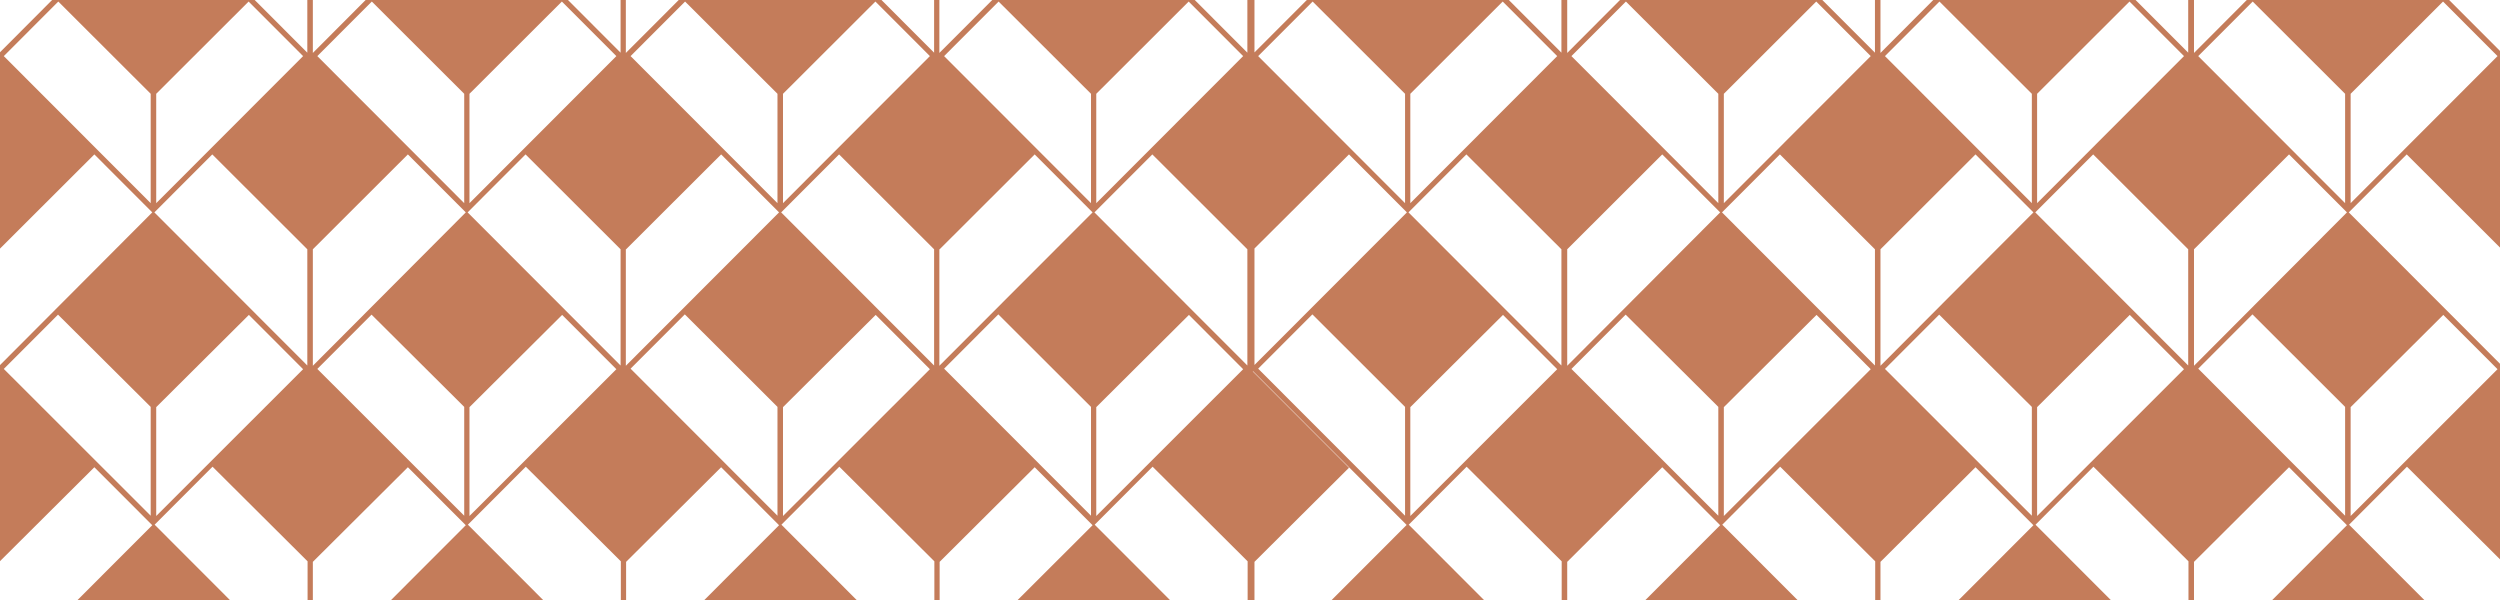
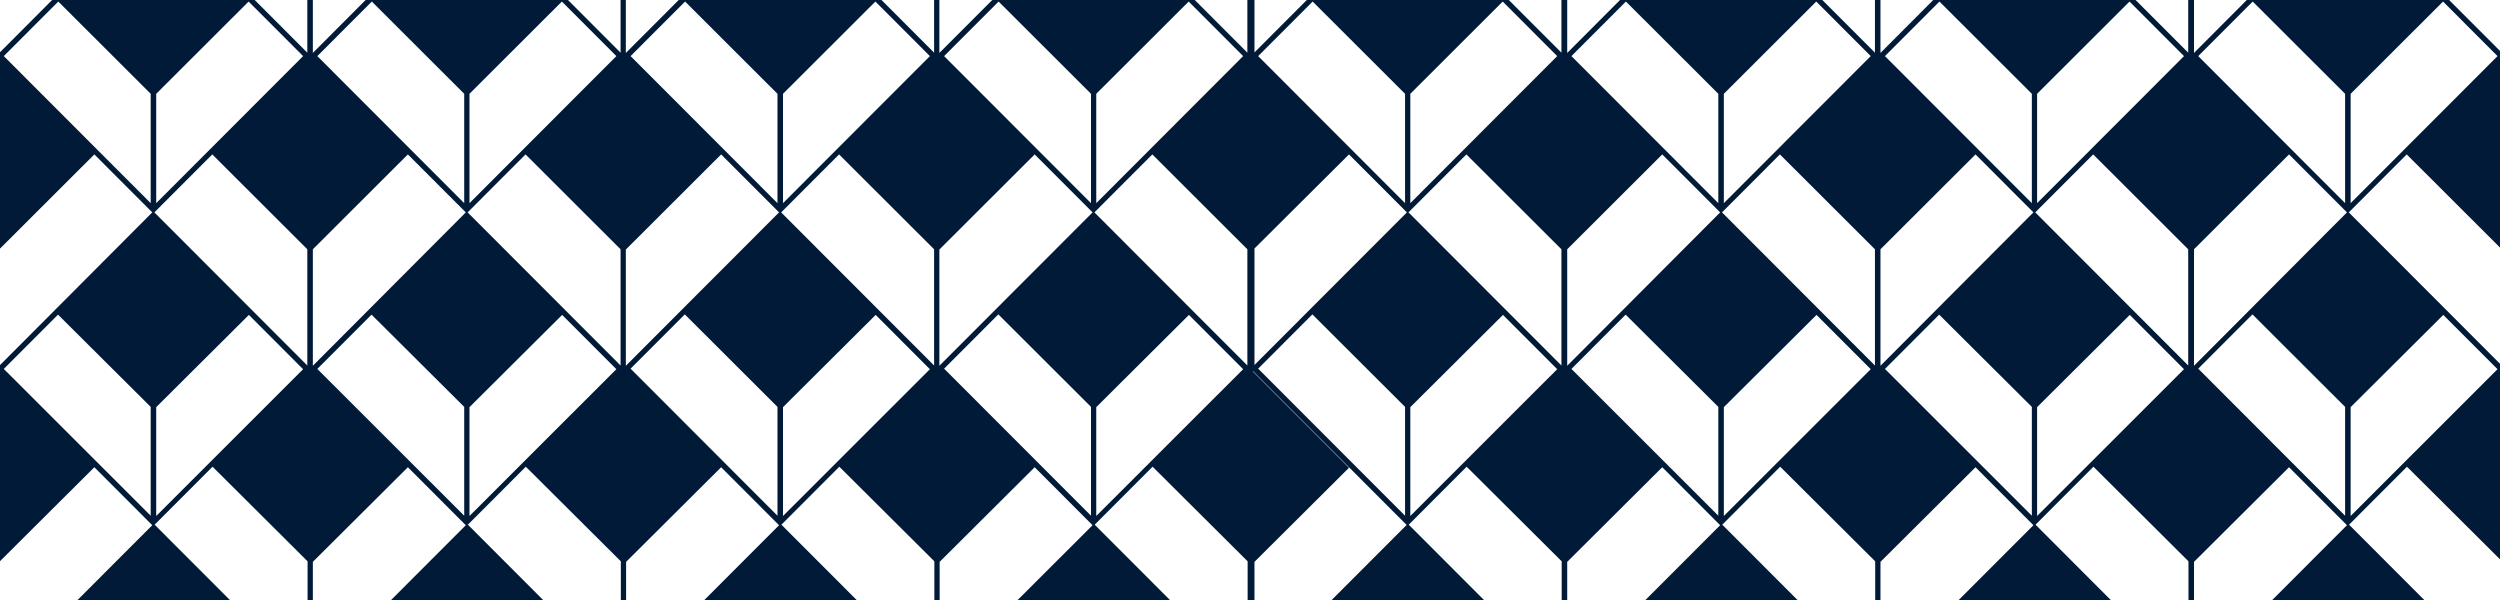
<svg xmlns="http://www.w3.org/2000/svg" viewBox="0 0 375 90" fill="none">
  <mask id="mask0" mask-type="alpha" maskUnits="userSpaceOnUse" x="0" y="0" width="375" height="90">
    <rect width="375" height="116" fill="black" />
    <rect width="375" height="116" fill="black" />
    <rect width="375" height="116" fill="black" />
    <rect width="375" height="116" fill="black" />
    <rect width="375" height="116" fill="black" />
    <rect width="375" height="116" fill="black" />
    <rect width="375" height="116" fill="black" />
    <rect width="375" height="116" fill="black" />
    <rect width="375" height="116" fill="black" />
    <rect width="375" height="116" fill="black" />
    <rect width="375" height="116" fill="black" />
  </mask>
  <g mask="url(#mask0)">
-     <path d="M422.289 -95V-85.868L413.128 -95H385.25L376.09 -85.868V-95H375.3V-85.868L366.139 -95H338.261L329.1 -85.868V-95H328.31V-85.868L319.11 -95H291.232L282.071 -85.868V-95H281.281V-85.868L272.12 -95H244.203L235.042 -85.868V-95H234.253V-85.868L225.092 -95H197.214L188.053 -85.868V-95H187.934H187.342H187.145V-85.868L177.984 -95H150.106L140.945 -85.868V-95H140.155V-85.868L130.994 -95H103.116L93.956 -85.868V-95H93.166V-85.868L83.965 -95H56.087L46.927 -85.868V-95H46.137V-85.868L36.976 -95H9.098L-0.063 -85.868V-95H-0.853V-85.868L-10.053 -95H-37.931L-47.092 -85.868V-95H-47.803H-48V-84.998V-56.694V-37.995V-9.69V8.969V37.274V55.972V84.277V92.46V92.579V102.462V130.727V149.426V177.731V196.43V224.734V243.393V271.698V280H-47.803H-47.013V271.698L-32.837 257.585L-47.289 243.077H-47.21L-24.15 266.164L-37.931 279.96H-10.053L-23.834 266.164L-15.147 257.467L-0.892 271.659V279.96H-0.102V271.659L14.152 257.467L22.84 266.164L9.059 279.96H36.936L23.155 266.164L31.843 257.467L46.097 271.659V279.96H46.887V271.659L61.142 257.467L69.829 266.164L56.048 279.96H83.926L70.145 266.164L78.832 257.467L93.087 271.659V279.96H93.876V271.659L108.131 257.467L116.818 266.164L103.037 279.96H130.915L117.134 266.164L125.821 257.467L140.076 271.659V279.96H140.866V271.659L155.121 257.467L163.808 266.164L150.027 279.96H177.905L164.124 266.164L172.811 257.467L187.066 271.659V279.96H187.263H187.855H188.053V271.659L202.229 257.546L187.855 243.156V243.077L210.916 266.164L197.214 280H225.092L211.311 266.203L219.998 257.506L234.253 271.698V280H235.042V271.698L249.297 257.506L257.984 266.203L244.203 280H272.081L258.3 266.203L266.987 257.506L281.242 271.698V280H282.032V271.698L296.286 257.506L304.974 266.203L291.193 280H319.07L305.289 266.203L313.977 257.506L328.231 271.698V280H329.021V271.698L343.276 257.506L351.963 266.203L338.182 280H366.06L352.279 266.203L360.966 257.506L375.221 271.698V280H376.011V271.698L390.265 257.506L398.952 266.203L385.172 280H413.049L399.268 266.203L407.955 257.506L422.21 271.698V280H423V271.698V243.196V243.077V224.813V196.311V195.52V177.81V149.307V148.675V130.806V102.304V101.948V92.5V92.381V84.238V55.735V55.617V37.313V8.811V8.02V-9.611V-38.114V-38.746V-56.575V-85.078V-85.433V-95H422.289ZM-23.597 -79.899L-9.777 -93.656L-1.563 -85.433L-23.597 -63.374V-79.899ZM-38.207 -93.656L-24.387 -79.899V-63.374L-46.42 -85.433L-38.207 -93.656ZM-47.013 -9.69L-32.877 -23.763L-24.15 -15.027L-47.013 7.823V-9.69ZM-46.42 -38.509L-38.207 -46.731L-24.387 -32.935V-16.45L-46.42 -38.509ZM-24.387 14.069V30.474L-46.42 8.416L-38.247 0.232L-24.387 14.069ZM-47.013 37.274L-32.837 23.161L-24.15 31.858L-47.013 54.747V37.274ZM-24.387 61.033V77.359L-46.42 55.34L-38.286 47.196L-24.387 61.033ZM-47.289 55.656H-47.21L-24.15 78.743L-37.812 92.421H-37.931L-47.092 101.553V92.579H-46.973V84.277L-32.797 70.165L-47.289 55.656ZM-24.387 107.522V124.046L-46.42 101.988L-38.207 93.765L-24.387 107.522ZM-24.387 264.82L-46.42 242.761L-38.286 234.617L-24.387 248.454V264.82ZM-47.013 242.168V224.695L-32.837 210.582L-24.15 219.279L-47.013 242.168ZM-46.42 195.837L-38.247 187.653L-24.387 201.49V217.895L-46.42 195.837ZM-47.013 195.283V177.731L-32.877 163.658L-24.15 172.394L-47.013 195.283ZM-46.42 148.912L-38.207 140.689L-24.387 154.486V170.971L-46.42 148.912ZM-47.013 148.359V130.727L-32.916 116.694L-24.15 125.47L-47.013 148.359ZM-47.013 -39.062V-56.694L-32.916 -70.727L-24.15 -61.951L-47.013 -39.062ZM-23.597 264.82V248.493L-9.698 234.657L-1.563 242.8L-23.597 264.82ZM-0.892 242.287L-23.834 219.279L-15.147 210.582L-0.892 224.813V242.287ZM-23.597 217.895V201.49L-9.698 187.653L-1.524 195.837L-23.597 217.895ZM-0.892 195.362L-23.873 172.355L-15.147 163.618L-0.932 177.81V195.362H-0.892ZM-23.597 170.971V154.486L-9.777 140.689L-1.563 148.912L-23.597 170.971ZM-0.892 148.438L-23.873 125.43L-15.107 116.654L-0.892 130.806V148.438ZM-23.597 124.046V107.522L-9.777 93.765L-1.563 101.988L-23.597 124.046ZM-0.892 92.421V92.54V101.513L-10.053 92.381H-10.171L-23.834 78.703L-15.147 70.006L-0.892 84.198V92.421ZM-23.597 77.399V61.072L-9.698 47.236L-1.563 55.38L-23.597 77.399ZM-0.892 54.866L-23.873 31.858L-15.186 23.161L-0.932 37.392V54.866H-0.892ZM-23.597 30.474V14.069L-9.737 0.232L-1.563 8.416L-23.597 30.474ZM-0.892 7.941L-23.873 -15.066L-15.147 -23.803L-0.932 -9.611V7.941H-0.892ZM-23.597 -16.45V-32.935L-9.777 -46.731L-1.563 -38.509L-23.597 -16.45ZM-0.892 -38.983L-23.834 -61.951L-15.068 -70.727L-0.853 -56.575V-38.983H-0.892ZM23.432 -79.899L37.252 -93.656L45.465 -85.433L23.432 -63.374V-79.899ZM8.822 -93.656L22.642 -79.899V-63.374L0.569 -85.433L8.822 -93.656ZM-0.102 92.54V92.421V84.277L14.152 70.085L22.84 78.782L9.177 92.46H9.059L-0.102 101.592V92.54ZM0.569 55.34L8.703 47.196L22.603 61.033V77.359L0.569 55.34ZM22.603 107.522V124.046L0.569 101.988L8.782 93.765L22.603 107.522ZM22.603 264.82L0.569 242.761L8.703 234.617L22.603 248.454V264.82ZM-0.102 242.287V224.813L14.152 210.582L22.84 219.279L-0.102 242.287ZM0.569 195.837L8.743 187.653L22.603 201.49V217.895L0.569 195.837ZM-0.102 195.362V177.81L14.113 163.618L22.84 172.355L-0.102 195.362ZM0.569 148.912L8.782 140.689L22.603 154.486V170.971L0.569 148.912ZM-0.102 148.438V130.806L14.113 116.654L22.879 125.43L-0.102 148.438ZM-0.102 54.866V37.392L14.152 23.161L22.84 31.858L-0.102 54.866ZM0.569 8.416L8.743 0.232L22.603 14.069V30.474L0.569 8.416ZM-0.102 7.941V-9.611L14.113 -23.803L22.84 -15.066L-0.102 7.941ZM0.569 -38.509L8.782 -46.731L22.603 -32.935V-16.45L0.569 -38.509ZM-0.102 -38.983V-56.575L14.113 -70.727L22.879 -61.951L-0.102 -38.983ZM23.432 264.82V248.493L37.331 234.657L45.465 242.8L23.432 264.82ZM46.137 242.287L23.155 219.279L31.843 210.582L46.097 224.813V242.287H46.137ZM23.432 217.895V201.49L37.292 187.653L45.465 195.837L23.432 217.895ZM46.137 195.362L23.155 172.355L31.882 163.618L46.097 177.81V195.362H46.137ZM23.432 170.971V154.486L37.252 140.689L45.465 148.912L23.432 170.971ZM46.137 148.438L23.155 125.43L31.922 116.654L46.137 130.806V148.438ZM23.432 124.046V107.522L37.252 93.765L45.465 101.988L23.432 124.046ZM46.137 92.421V92.54V101.513L36.976 92.381H36.857L23.195 78.703L31.882 70.006L46.137 84.198V92.421ZM23.432 77.399V61.072L37.331 47.236L45.465 55.38L23.432 77.399ZM46.137 54.866L23.155 31.858L31.843 23.161L46.097 37.392V54.866H46.137ZM23.432 30.474V14.069L37.292 0.232L45.465 8.416L23.432 30.474ZM46.137 7.941L23.155 -15.066L31.882 -23.803L46.097 -9.611V7.941H46.137ZM23.432 -16.45V-32.935L37.252 -46.731L45.465 -38.509L23.432 -16.45ZM46.137 -38.983L23.155 -61.991L31.922 -70.767L46.137 -56.614V-38.983ZM70.421 -79.899L84.242 -93.656L92.455 -85.433L70.421 -63.374V-79.899ZM55.811 -93.656L69.632 -79.899V-63.374L47.598 -85.433L55.811 -93.656ZM46.927 92.54V92.421V84.277L61.181 70.085L69.868 78.782L56.206 92.46H56.087L46.927 101.592V92.54ZM47.598 55.34L55.732 47.196L69.632 61.033V77.359L47.598 55.34ZM69.632 107.522V124.046L47.598 101.988L55.811 93.765L69.632 107.522ZM69.632 264.82L47.598 242.761L55.732 234.617L69.632 248.454V264.82ZM46.927 242.287V224.813L61.181 210.582L69.868 219.279L46.927 242.287ZM47.598 195.837L55.772 187.653L69.632 201.49V217.895L47.598 195.837ZM46.927 195.362V177.81L61.142 163.618L69.868 172.355L46.927 195.362ZM47.598 148.912L55.811 140.689L69.632 154.486V170.971L47.598 148.912ZM46.927 148.438V130.806L61.142 116.654L69.908 125.43L46.927 148.438ZM46.927 54.866V37.392L61.181 23.161L69.868 31.858L46.927 54.866ZM47.598 8.416L55.772 0.232L69.632 14.069V30.474L47.598 8.416ZM46.927 7.941V-9.611L61.142 -23.803L69.868 -15.066L46.927 7.941ZM47.598 -38.509L55.811 -46.731L69.632 -32.935V-16.45L47.598 -38.509ZM46.927 -38.983V-56.575L61.142 -70.727L69.908 -61.951L46.927 -38.983ZM70.421 264.82V248.493L84.321 234.657L92.455 242.8L70.421 264.82ZM93.126 242.287L70.184 219.279L78.871 210.582L93.126 224.813V242.287ZM70.421 217.895V201.49L84.281 187.653L92.455 195.837L70.421 217.895ZM93.126 195.362L70.145 172.355L78.871 163.618L93.087 177.81V195.362H93.126ZM70.421 170.971V154.486L84.242 140.689L92.455 148.912L70.421 170.971ZM93.126 148.438L70.145 125.43L78.911 116.654L93.126 130.806V148.438ZM70.421 124.046V107.522L84.242 93.765L92.455 101.988L70.421 124.046ZM93.126 92.421V92.54V101.513L83.965 92.381H83.847L70.184 78.703L78.871 70.006L93.126 84.198V92.421ZM70.421 77.399V61.072L84.321 47.236L92.455 55.38L70.421 77.399ZM93.126 54.866L70.145 31.858L78.832 23.161L93.087 37.392V54.866H93.126ZM70.421 30.474V14.069L84.281 0.232L92.455 8.416L70.421 30.474ZM93.126 7.941L70.145 -15.066L78.871 -23.803L93.087 -9.611V7.941H93.126ZM70.421 -16.45V-32.935L84.242 -46.731L92.455 -38.509L70.421 -16.45ZM93.126 -38.983L70.145 -61.991L78.911 -70.767L93.126 -56.614V-38.983ZM117.45 -79.899L131.271 -93.656L139.484 -85.433L117.45 -63.374V-79.899ZM102.84 -93.656L116.66 -79.899V-63.374L94.627 -85.433L102.84 -93.656ZM93.916 -9.611L108.131 -23.803L116.858 -15.066L93.876 7.941V-9.611H93.916ZM94.587 -38.509L102.801 -46.731L116.621 -32.935V-16.45L94.587 -38.509ZM116.621 14.069V30.474L94.587 8.416L102.761 0.232L116.621 14.069ZM93.916 37.392L108.171 23.161L116.858 31.858L93.876 54.866V37.392H93.916ZM116.621 61.033V77.359L94.587 55.3L102.722 47.157L116.621 61.033ZM93.916 92.54V92.421V84.277L108.171 70.085L116.858 78.782L103.235 92.421H103.116L93.956 101.553V92.54H93.916ZM116.621 107.522V124.046L94.587 101.988L102.801 93.765L116.621 107.522ZM116.621 264.82L94.587 242.761L102.722 234.617L116.621 248.454V264.82ZM93.916 242.287V224.813L108.171 210.582L116.858 219.279L93.916 242.287ZM94.587 195.837L102.761 187.653L116.621 201.49V217.895L94.587 195.837ZM93.916 195.362V177.81L108.131 163.618L116.858 172.355L93.916 195.362ZM94.587 148.912L102.801 140.689L116.621 154.486V170.971L94.587 148.912ZM93.916 148.438V130.806L108.131 116.654L116.897 125.43L93.916 148.438ZM93.916 -38.983V-56.575L108.131 -70.727L116.897 -61.951L93.916 -38.983ZM117.45 264.82V248.493L131.35 234.657L139.484 242.8L117.45 264.82ZM140.155 242.287L117.174 219.279L125.861 210.582L140.116 224.813V242.287H140.155ZM117.45 217.895V201.49L131.31 187.653L139.484 195.837L117.45 217.895ZM140.155 195.362L117.174 172.355L125.9 163.618L140.116 177.81V195.362H140.155ZM117.45 170.971V154.486L131.271 140.689L139.484 148.912L117.45 170.971ZM140.155 148.438L117.174 125.43L125.94 116.654L140.155 130.806V148.438ZM117.45 124.046V107.522L131.271 93.765L139.484 101.988L117.45 124.046ZM140.155 92.421V92.54V101.513L130.994 92.381H130.876L117.213 78.703L125.9 70.006L140.155 84.198V92.421ZM117.45 77.399V61.072L131.35 47.236L139.484 55.38L117.45 77.399ZM140.155 54.866L117.174 31.858L125.861 23.161L140.116 37.392V54.866H140.155ZM117.45 30.474V14.069L131.31 0.232L139.484 8.416L117.45 30.474ZM140.155 7.941L117.174 -15.066L125.9 -23.803L140.116 -9.611V7.941H140.155ZM117.45 -16.45V-32.935L131.271 -46.731L139.484 -38.509L117.45 -16.45ZM140.155 -38.983L117.174 -61.991L125.94 -70.767L140.155 -56.614V-38.983ZM164.44 -79.899L178.26 -93.656L186.473 -85.433L164.44 -63.374V-79.899ZM149.829 -93.656L163.65 -79.899V-63.374L141.616 -85.433L149.829 -93.656ZM140.945 -9.611L155.16 -23.803L163.887 -15.066L140.905 7.941V-9.611H140.945ZM141.616 -38.509L149.829 -46.731L163.65 -32.935V-16.45L141.616 -38.509ZM163.65 14.069V30.474L141.616 8.416L149.79 0.232L163.65 14.069ZM140.945 37.392L155.2 23.161L163.887 31.858L140.905 54.866V37.392H140.945ZM163.65 61.033V77.359L141.616 55.3L149.75 47.157L163.65 61.033ZM140.945 92.54V92.421V84.277L155.2 70.085L163.887 78.782L150.224 92.421H150.106L140.945 101.553V92.54ZM163.65 107.522V124.046L141.616 101.988L149.829 93.765L163.65 107.522ZM163.65 264.82L141.616 242.761L149.75 234.617L163.65 248.454V264.82ZM140.945 242.287V224.813L155.2 210.582L163.887 219.279L140.945 242.287ZM141.616 195.837L149.79 187.653L163.65 201.49V217.895L141.616 195.837ZM140.945 195.362V177.81L155.16 163.618L163.887 172.355L140.945 195.362ZM141.616 148.912L149.829 140.689L163.65 154.486V170.971L141.616 148.912ZM140.945 148.438V130.806L155.16 116.654L163.926 125.43L140.945 148.438ZM140.945 -38.983V-56.575L155.16 -70.727L163.926 -61.951L140.945 -38.983ZM164.44 264.82V248.493L178.339 234.657L186.473 242.8L164.44 264.82ZM187.145 242.287L164.203 219.279L172.89 210.582L187.145 224.813V242.287ZM164.44 217.895V201.49L178.3 187.653L186.473 195.837L164.44 217.895ZM187.145 195.362L164.163 172.355L172.89 163.618L187.105 177.81V195.362H187.145ZM164.44 170.971V154.486L178.26 140.689L186.473 148.912L164.44 170.971ZM187.145 148.438L164.163 125.43L172.929 116.654L187.145 130.806V148.438ZM164.44 124.046V107.522L178.26 93.765L186.473 101.988L164.44 124.046ZM187.145 92.421V92.54V101.513L177.984 92.381H177.865L164.203 78.703L172.89 70.006L187.145 84.198V92.421ZM164.44 77.399V61.072L178.339 47.236L186.473 55.38L164.44 77.399ZM187.145 54.866L164.163 31.858L172.85 23.161L187.105 37.392V54.866H187.145ZM164.44 30.474V14.069L178.3 0.232L186.473 8.416L164.44 30.474ZM187.145 7.941L164.163 -15.066L172.89 -23.803L187.105 -9.611V7.941H187.145ZM164.44 -16.45V-32.935L178.26 -46.731L186.473 -38.509L164.44 -16.45ZM187.145 -38.983L164.163 -61.991L172.929 -70.767L187.145 -56.614V-38.983ZM211.548 -79.899L225.368 -93.656L233.581 -85.433L211.548 -63.374V-79.899ZM196.937 -93.656L210.758 -79.899V-63.374L188.724 -85.433L196.937 -93.656ZM188.171 -9.69L202.308 -23.763L211.034 -15.027L188.171 7.862V-9.69ZM188.724 -38.509L196.937 -46.731L210.758 -32.935V-16.45L188.724 -38.509ZM210.758 14.069V30.474L188.724 8.416L196.898 0.232L210.758 14.069ZM188.171 37.274L202.347 23.161L211.034 31.858L188.171 54.747V37.274ZM210.758 61.033V77.359L188.724 55.3L196.858 47.157L210.758 61.033ZM187.934 55.735V55.656L210.995 78.743L197.332 92.421H197.214L188.053 101.553V92.579H188.171V84.277L202.347 70.165L187.934 55.735ZM210.758 107.522V124.046L188.724 101.988L196.937 93.765L210.758 107.522ZM210.758 264.82L188.724 242.761L196.858 234.617L210.758 248.454V264.82ZM188.171 242.168V224.695L202.347 210.582L211.034 219.279L188.171 242.168ZM188.724 195.837L196.898 187.653L210.758 201.49V217.895L188.724 195.837ZM188.171 195.283V177.731L202.308 163.658L211.034 172.394L188.171 195.283ZM188.724 148.912L196.937 140.689L210.758 154.486V170.971L188.724 148.912ZM188.171 148.359V130.727L202.268 116.694L211.034 125.47L188.171 148.359ZM188.171 -39.062V-56.694L202.268 -70.727L211.034 -61.951L188.171 -39.062ZM211.548 264.82V248.493L225.447 234.657L233.581 242.8L211.548 264.82ZM234.253 242.287L211.311 219.279L219.998 210.582L234.253 224.813V242.287ZM211.548 217.895V201.49L225.407 187.653L233.581 195.837L211.548 217.895ZM234.253 195.362L211.271 172.355L219.998 163.618L234.213 177.81V195.362H234.253ZM211.548 170.971V154.486L225.368 140.689L233.581 148.912L211.548 170.971ZM234.253 148.438L211.271 125.43L220.037 116.654L234.253 130.806V148.438ZM211.548 124.046V107.522L225.368 93.765L233.581 101.988L211.548 124.046ZM234.253 92.421V92.54V101.513L225.092 92.381H224.973L211.311 78.703L219.998 70.006L234.253 84.198V92.421ZM211.548 77.399V61.072L225.447 47.236L233.581 55.38L211.548 77.399ZM234.253 54.866L211.271 31.858L219.958 23.161L234.213 37.392V54.866H234.253ZM211.548 30.474V14.069L225.407 0.232L233.581 8.416L211.548 30.474ZM234.253 7.941L211.271 -15.066L219.998 -23.803L234.213 -9.611V7.941H234.253ZM211.548 -16.45V-32.935L225.368 -46.731L233.581 -38.509L211.548 -16.45ZM234.253 -38.983L211.271 -61.991L220.037 -70.767L234.253 -56.614V-38.983ZM258.576 -79.899L272.397 -93.656L280.61 -85.433L258.576 -63.374V-79.899ZM243.966 -93.656L257.787 -79.899V-63.374L235.753 -85.433L243.966 -93.656ZM235.082 92.54V92.421V84.277L249.337 70.085L258.024 78.782L244.361 92.46H244.203L235.042 101.592V92.54H235.082ZM235.714 55.34L243.848 47.196L257.747 61.033V77.359L235.714 55.34ZM257.747 107.522V124.046L235.714 101.988L243.927 93.765L257.747 107.522ZM257.747 264.82L235.714 242.761L243.848 234.617L257.747 248.454V264.82ZM235.082 242.287V224.813L249.337 210.582L258.024 219.279L235.082 242.287ZM235.714 195.837L243.887 187.653L257.747 201.49V217.895L235.714 195.837ZM235.082 195.362V177.81L249.297 163.618L258.024 172.355L235.082 195.362ZM235.714 148.912L243.927 140.689L257.747 154.486V170.971L235.714 148.912ZM235.082 148.438V130.806L249.297 116.654L258.063 125.43L235.082 148.438ZM235.082 54.866V37.392L249.337 23.161L258.024 31.858L235.082 54.866ZM235.714 8.416L243.887 0.232L257.747 14.069V30.474L235.714 8.416ZM235.082 7.941V-9.611L249.297 -23.803L258.024 -15.066L235.082 7.941ZM235.714 -38.509L243.927 -46.731L257.747 -32.935V-16.45L235.714 -38.509ZM235.082 -38.983V-56.575L249.297 -70.727L258.024 -61.951L235.082 -38.983ZM258.576 264.82V248.493L272.476 234.657L280.61 242.8L258.576 264.82ZM281.281 242.287L258.3 219.279L266.987 210.582L281.242 224.813V242.287H281.281ZM258.576 217.895V201.49L272.436 187.653L280.61 195.837L258.576 217.895ZM281.281 195.362L258.3 172.355L267.027 163.618L281.242 177.81V195.362H281.281ZM258.576 170.971V154.486L272.397 140.689L280.61 148.912L258.576 170.971ZM281.281 148.438L258.3 125.43L267.066 116.654L281.281 130.806V148.438ZM258.576 124.046V107.522L272.397 93.765L280.61 101.988L258.576 124.046ZM281.281 92.421V92.54V101.513L272.12 92.381H272.002L258.34 78.703L267.027 70.006L281.281 84.198V92.421ZM258.576 77.399V61.072L272.476 47.236L280.61 55.38L258.576 77.399ZM281.281 54.866L258.3 31.858L266.987 23.161L281.242 37.392V54.866H281.281ZM258.576 30.474V14.069L272.436 0.232L280.61 8.416L258.576 30.474ZM281.281 7.941L258.3 -15.066L267.027 -23.803L281.242 -9.611V7.941H281.281ZM258.576 -16.45V-32.935L272.397 -46.731L280.61 -38.509L258.576 -16.45ZM281.281 -38.983L258.3 -61.991L267.066 -70.767L281.281 -56.614V-38.983ZM305.566 -79.899L319.386 -93.656L327.6 -85.433L305.566 -63.374V-79.899ZM290.956 -93.656L304.776 -79.899V-63.374L282.742 -85.433L290.956 -93.656ZM282.071 92.54V92.421V84.277L296.326 70.085L305.013 78.782L291.351 92.46H291.232L282.071 101.592V92.54ZM282.742 55.34L290.877 47.196L304.776 61.033V77.359L282.742 55.34ZM304.776 107.522V124.046L282.742 101.988L290.956 93.765L304.776 107.522ZM304.776 264.82L282.742 242.761L290.877 234.617L304.776 248.454V264.82ZM282.071 242.287V224.813L296.326 210.582L305.013 219.279L282.071 242.287ZM282.742 195.837L290.916 187.653L304.776 201.49V217.895L282.742 195.837ZM282.071 195.362V177.81L296.286 163.618L305.013 172.355L282.071 195.362ZM282.742 148.912L290.956 140.689L304.776 154.486V170.971L282.742 148.912ZM282.071 148.438V130.806L296.286 116.654L305.053 125.43L282.071 148.438ZM282.071 54.866V37.392L296.326 23.161L305.013 31.858L282.071 54.866ZM282.742 8.416L290.916 0.232L304.776 14.069V30.474L282.742 8.416ZM282.071 7.941V-9.611L296.286 -23.803L305.013 -15.066L282.071 7.941ZM282.742 -38.509L290.956 -46.731L304.776 -32.935V-16.45L282.742 -38.509ZM282.071 -38.983V-56.575L296.286 -70.727L305.053 -61.951L282.071 -38.983ZM305.566 264.82V248.493L319.465 234.657L327.6 242.8L305.566 264.82ZM328.271 242.287L305.329 219.279L314.016 210.582L328.271 224.813V242.287ZM305.566 217.895V201.49L319.426 187.653L327.6 195.837L305.566 217.895ZM328.271 195.362L305.289 172.355L314.016 163.618L328.231 177.81V195.362H328.271ZM305.566 170.971V154.486L319.386 140.689L327.6 148.912L305.566 170.971ZM328.271 148.438L305.289 125.43L314.056 116.654L328.271 130.806V148.438ZM305.566 124.046V107.522L319.386 93.765L327.6 101.988L305.566 124.046ZM328.271 92.421V92.54V101.513L319.11 92.381H318.991L305.329 78.703L314.016 70.006L328.271 84.198V92.421ZM305.566 77.399V61.072L319.465 47.236L327.6 55.38L305.566 77.399ZM328.271 54.866L305.289 31.858L313.977 23.161L328.231 37.392V54.866H328.271ZM305.566 30.474V14.069L319.426 0.232L327.6 8.416L305.566 30.474ZM328.271 7.941L305.289 -15.066L314.016 -23.803L328.231 -9.611V7.941H328.271ZM305.566 -16.45V-32.935L319.386 -46.731L327.6 -38.509L305.566 -16.45ZM328.271 -38.983L305.289 -61.991L314.095 -70.727L328.31 -56.575V-38.983H328.271ZM352.595 -79.899L366.415 -93.656L374.629 -85.433L352.595 -63.374V-79.899ZM337.985 -93.656L351.805 -79.899V-63.374L329.771 -85.433L337.985 -93.656ZM329.1 -9.611L343.315 -23.803L352.042 -15.066L329.1 7.941V-9.611ZM329.732 -38.509L337.945 -46.731L351.766 -32.935V-16.45L329.732 -38.509ZM351.766 14.069V30.474L329.732 8.416L337.906 0.232L351.766 14.069ZM329.1 37.392L343.355 23.161L352.042 31.858L329.1 54.866V37.392ZM351.766 61.033V77.359L329.732 55.3L337.866 47.157L351.766 61.033ZM329.1 92.54V92.421V84.277L343.355 70.085L352.042 78.782L338.38 92.46H338.261L329.1 101.553V92.54ZM351.766 107.522V124.046L329.732 101.988L337.945 93.765L351.766 107.522ZM351.766 264.82L329.732 242.761L337.866 234.617L351.766 248.454V264.82ZM329.1 242.287V224.813L343.355 210.582L352.042 219.279L329.1 242.287ZM329.732 195.837L337.906 187.653L351.766 201.49V217.895L329.732 195.837ZM329.1 195.362V177.81L343.315 163.618L352.042 172.355L329.1 195.362ZM329.732 148.912L337.945 140.689L351.766 154.486V170.971L329.732 148.912ZM329.1 148.438V130.806L343.315 116.654L352.081 125.43L329.1 148.438ZM329.1 -38.983V-56.575L343.315 -70.727L352.081 -61.951L329.1 -38.983ZM352.595 264.82V248.493L366.494 234.657L374.629 242.8L352.595 264.82ZM375.3 242.287L352.318 219.279L361.006 210.582L375.26 224.813V242.287H375.3ZM352.595 217.895V201.49L366.455 187.653L374.629 195.837L352.595 217.895ZM375.3 195.362L352.318 172.355L361.045 163.618L375.26 177.81V195.362H375.3ZM352.595 170.971V154.486L366.415 140.689L374.629 148.912L352.595 170.971ZM375.3 148.438L352.318 125.43L361.085 116.654L375.3 130.806V148.438ZM352.595 124.046V107.522L366.415 93.765L374.629 101.988L352.595 124.046ZM375.3 92.421V92.54V101.513L366.139 92.381H366.02L352.358 78.703L361.045 70.006L375.3 84.198V92.421ZM352.595 77.399V61.072L366.494 47.236L374.629 55.38L352.595 77.399ZM375.3 54.866L352.318 31.858L361.006 23.161L375.26 37.392V54.866H375.3ZM352.595 30.474V14.069L366.455 0.232L374.629 8.416L352.595 30.474ZM375.3 7.941L352.318 -15.066L361.045 -23.803L375.26 -9.611V7.941H375.3ZM352.595 -16.45V-32.935L366.415 -46.731L374.629 -38.509L352.595 -16.45ZM375.3 -38.983L352.318 -61.991L361.085 -70.767L375.3 -56.614V-38.983ZM399.584 -79.899L413.405 -93.656L421.618 -85.433L399.584 -63.374V-79.899ZM384.974 -93.656L398.794 -79.899V-63.374L376.761 -85.433L384.974 -93.656ZM376.09 -9.611L390.305 -23.803L399.031 -15.066L376.05 7.941V-9.611H376.09ZM376.761 -38.509L384.974 -46.731L398.794 -32.935V-16.45L376.761 -38.509ZM398.794 14.069V30.474L376.761 8.416L384.935 0.232L398.794 14.069ZM376.09 37.392L390.344 23.161L399.031 31.858L376.05 54.866V37.392H376.09ZM398.794 61.033V77.359L376.761 55.3L384.895 47.157L398.794 61.033ZM376.09 92.54V92.421V84.277L390.344 70.085L399.031 78.782L385.369 92.46H385.25L376.09 101.592V92.54ZM398.794 107.522V124.046L376.761 101.988L384.974 93.765L398.794 107.522ZM398.794 264.82L376.761 242.761L384.895 234.617L398.794 248.454V264.82ZM376.09 242.287V224.813L390.344 210.582L399.031 219.279L376.09 242.287ZM376.761 195.837L384.935 187.653L398.794 201.49V217.895L376.761 195.837ZM376.09 195.362V177.81L390.305 163.618L399.031 172.355L376.09 195.362ZM376.761 148.912L384.974 140.689L398.794 154.486V170.971L376.761 148.912ZM376.09 148.438V130.806L390.305 116.654L399.071 125.43L376.09 148.438ZM376.09 -38.983V-56.575L390.305 -70.727L399.071 -61.951L376.09 -38.983ZM399.584 264.82V248.493L413.484 234.657L421.618 242.8L399.584 264.82ZM422.289 242.287L399.308 219.279L407.995 210.582L422.25 224.813V242.287H422.289ZM399.584 217.895V201.49L413.444 187.653L421.618 195.837L399.584 217.895ZM422.289 195.362L399.308 172.355L408.034 163.618L422.25 177.81V195.362H422.289ZM399.584 170.971V154.486L413.405 140.689L421.618 148.912L399.584 170.971ZM422.289 148.438L399.308 125.43L408.074 116.654L422.289 130.806V148.438ZM399.584 124.046V107.522L413.405 93.765L421.618 101.988L399.584 124.046ZM422.289 92.421V92.54V101.513L413.128 92.381H413.01L399.347 78.703L408.034 70.006L422.289 84.198V92.421ZM399.584 77.399V61.072L413.484 47.236L421.618 55.38L399.584 77.399ZM422.289 54.866L399.308 31.858L407.995 23.161L422.25 37.392V54.866H422.289ZM399.584 30.474V14.069L413.444 0.232L421.618 8.416L399.584 30.474ZM422.289 7.941L399.308 -15.066L408.034 -23.803L422.25 -9.611V7.941H422.289ZM399.584 -16.45V-32.935L413.405 -46.731L421.618 -38.509L399.584 -16.45ZM422.289 -38.983L399.308 -61.991L408.074 -70.767L422.289 -56.614V-38.983Z" fill="#C47C5A" />
+     <path d="M422.289 -95V-85.868L413.128 -95H385.25L376.09 -85.868V-95H375.3V-85.868L366.139 -95H338.261L329.1 -85.868V-95H328.31V-85.868L319.11 -95H291.232L282.071 -85.868V-95H281.281V-85.868L272.12 -95H244.203L235.042 -85.868V-95H234.253V-85.868L225.092 -95H197.214L188.053 -85.868V-95H187.934H187.342H187.145V-85.868L177.984 -95H150.106L140.945 -85.868V-95H140.155V-85.868L130.994 -95H103.116L93.956 -85.868V-95H93.166V-85.868L83.965 -95H56.087L46.927 -85.868V-95H46.137V-85.868L36.976 -95H9.098L-0.063 -85.868V-95H-0.853V-85.868L-10.053 -95H-37.931L-47.092 -85.868V-95H-47.803H-48V-84.998V-56.694V-37.995V-9.69V8.969V37.274V55.972V84.277V92.46V92.579V102.462V130.727V149.426V177.731V196.43V224.734V243.393V271.698V280H-47.803H-47.013V271.698L-32.837 257.585L-47.289 243.077H-47.21L-24.15 266.164L-37.931 279.96H-10.053L-23.834 266.164L-15.147 257.467L-0.892 271.659V279.96H-0.102V271.659L14.152 257.467L22.84 266.164L9.059 279.96H36.936L23.155 266.164L31.843 257.467L46.097 271.659V279.96H46.887V271.659L61.142 257.467L69.829 266.164L56.048 279.96H83.926L70.145 266.164L78.832 257.467L93.087 271.659V279.96H93.876V271.659L108.131 257.467L116.818 266.164L103.037 279.96H130.915L117.134 266.164L125.821 257.467L140.076 271.659V279.96H140.866V271.659L155.121 257.467L163.808 266.164L150.027 279.96H177.905L164.124 266.164L172.811 257.467L187.066 271.659V279.96H187.263H187.855H188.053V271.659L202.229 257.546L187.855 243.156V243.077L210.916 266.164L197.214 280H225.092L211.311 266.203L219.998 257.506L234.253 271.698V280H235.042V271.698L249.297 257.506L257.984 266.203L244.203 280H272.081L258.3 266.203L266.987 257.506L281.242 271.698V280H282.032V271.698L296.286 257.506L304.974 266.203L291.193 280H319.07L305.289 266.203L313.977 257.506L328.231 271.698V280H329.021V271.698L343.276 257.506L351.963 266.203L338.182 280H366.06L352.279 266.203L360.966 257.506L375.221 271.698V280H376.011V271.698L390.265 257.506L398.952 266.203L385.172 280H413.049L399.268 266.203L407.955 257.506L422.21 271.698V280H423V271.698V243.196V243.077V224.813V196.311V195.52V177.81V149.307V148.675V130.806V102.304V101.948V92.5V92.381V84.238V55.735V55.617V37.313V8.811V8.02V-9.611V-38.114V-38.746V-56.575V-85.078V-85.433V-95H422.289ZM-23.597 -79.899L-9.777 -93.656L-1.563 -85.433L-23.597 -63.374V-79.899ZM-38.207 -93.656L-24.387 -79.899V-63.374L-46.42 -85.433L-38.207 -93.656ZM-47.013 -9.69L-32.877 -23.763L-24.15 -15.027L-47.013 7.823V-9.69ZM-46.42 -38.509L-38.207 -46.731L-24.387 -32.935V-16.45L-46.42 -38.509ZM-24.387 14.069V30.474L-46.42 8.416L-38.247 0.232L-24.387 14.069ZM-47.013 37.274L-32.837 23.161L-24.15 31.858L-47.013 54.747V37.274ZM-24.387 61.033V77.359L-46.42 55.34L-38.286 47.196L-24.387 61.033ZM-47.289 55.656H-47.21L-24.15 78.743L-37.812 92.421H-37.931L-47.092 101.553V92.579H-46.973V84.277L-32.797 70.165L-47.289 55.656ZM-24.387 107.522V124.046L-46.42 101.988L-38.207 93.765L-24.387 107.522ZM-24.387 264.82L-46.42 242.761L-38.286 234.617L-24.387 248.454V264.82ZM-47.013 242.168V224.695L-32.837 210.582L-24.15 219.279L-47.013 242.168ZM-46.42 195.837L-38.247 187.653L-24.387 201.49V217.895L-46.42 195.837ZM-47.013 195.283V177.731L-32.877 163.658L-24.15 172.394L-47.013 195.283ZM-46.42 148.912L-38.207 140.689L-24.387 154.486V170.971L-46.42 148.912ZM-47.013 148.359V130.727L-32.916 116.694L-24.15 125.47L-47.013 148.359ZM-47.013 -39.062V-56.694L-32.916 -70.727L-24.15 -61.951L-47.013 -39.062ZM-23.597 264.82V248.493L-9.698 234.657L-1.563 242.8L-23.597 264.82ZM-0.892 242.287L-23.834 219.279L-15.147 210.582L-0.892 224.813V242.287ZM-23.597 217.895V201.49L-9.698 187.653L-1.524 195.837L-23.597 217.895ZM-0.892 195.362L-23.873 172.355L-15.147 163.618L-0.932 177.81V195.362H-0.892ZM-23.597 170.971V154.486L-9.777 140.689L-1.563 148.912L-23.597 170.971ZM-0.892 148.438L-23.873 125.43L-15.107 116.654L-0.892 130.806V148.438ZM-23.597 124.046V107.522L-9.777 93.765L-1.563 101.988L-23.597 124.046ZM-0.892 92.421V92.54V101.513L-10.053 92.381H-10.171L-23.834 78.703L-15.147 70.006L-0.892 84.198V92.421ZM-23.597 77.399V61.072L-9.698 47.236L-1.563 55.38L-23.597 77.399ZM-0.892 54.866L-23.873 31.858L-15.186 23.161L-0.932 37.392V54.866H-0.892ZM-23.597 30.474V14.069L-9.737 0.232L-1.563 8.416L-23.597 30.474ZM-0.892 7.941L-23.873 -15.066L-15.147 -23.803L-0.932 -9.611V7.941H-0.892ZM-23.597 -16.45V-32.935L-9.777 -46.731L-1.563 -38.509L-23.597 -16.45ZM-0.892 -38.983L-23.834 -61.951L-15.068 -70.727L-0.853 -56.575V-38.983H-0.892ZM23.432 -79.899L37.252 -93.656L45.465 -85.433L23.432 -63.374V-79.899ZM8.822 -93.656L22.642 -79.899V-63.374L0.569 -85.433L8.822 -93.656ZM-0.102 92.54V92.421V84.277L14.152 70.085L22.84 78.782L9.177 92.46H9.059L-0.102 101.592V92.54ZM0.569 55.34L8.703 47.196L22.603 61.033V77.359L0.569 55.34ZM22.603 107.522V124.046L0.569 101.988L8.782 93.765L22.603 107.522ZM22.603 264.82L0.569 242.761L8.703 234.617L22.603 248.454V264.82ZM-0.102 242.287V224.813L14.152 210.582L22.84 219.279L-0.102 242.287ZM0.569 195.837L8.743 187.653L22.603 201.49V217.895L0.569 195.837ZM-0.102 195.362V177.81L14.113 163.618L22.84 172.355L-0.102 195.362ZM0.569 148.912L8.782 140.689L22.603 154.486V170.971L0.569 148.912ZM-0.102 148.438V130.806L14.113 116.654L22.879 125.43L-0.102 148.438ZM-0.102 54.866V37.392L14.152 23.161L22.84 31.858L-0.102 54.866ZM0.569 8.416L8.743 0.232L22.603 14.069V30.474L0.569 8.416ZM-0.102 7.941V-9.611L14.113 -23.803L22.84 -15.066L-0.102 7.941ZM0.569 -38.509L8.782 -46.731L22.603 -32.935V-16.45L0.569 -38.509ZM-0.102 -38.983V-56.575L14.113 -70.727L22.879 -61.951L-0.102 -38.983ZM23.432 264.82V248.493L37.331 234.657L45.465 242.8L23.432 264.82ZM46.137 242.287L23.155 219.279L31.843 210.582L46.097 224.813V242.287H46.137ZM23.432 217.895V201.49L37.292 187.653L45.465 195.837L23.432 217.895ZM46.137 195.362L23.155 172.355L31.882 163.618L46.097 177.81V195.362H46.137ZM23.432 170.971V154.486L37.252 140.689L45.465 148.912L23.432 170.971ZM46.137 148.438L23.155 125.43L31.922 116.654L46.137 130.806V148.438ZM23.432 124.046V107.522L37.252 93.765L45.465 101.988L23.432 124.046ZM46.137 92.421V92.54V101.513L36.976 92.381H36.857L23.195 78.703L31.882 70.006L46.137 84.198V92.421ZM23.432 77.399V61.072L37.331 47.236L45.465 55.38L23.432 77.399ZM46.137 54.866L23.155 31.858L31.843 23.161L46.097 37.392V54.866H46.137ZM23.432 30.474V14.069L37.292 0.232L45.465 8.416L23.432 30.474ZM46.137 7.941L23.155 -15.066L31.882 -23.803L46.097 -9.611V7.941H46.137ZM23.432 -16.45V-32.935L37.252 -46.731L45.465 -38.509L23.432 -16.45ZM46.137 -38.983L23.155 -61.991L31.922 -70.767L46.137 -56.614V-38.983ZM70.421 -79.899L84.242 -93.656L92.455 -85.433L70.421 -63.374V-79.899ZM55.811 -93.656L69.632 -79.899V-63.374L47.598 -85.433L55.811 -93.656ZM46.927 92.54V92.421V84.277L61.181 70.085L69.868 78.782L56.206 92.46H56.087L46.927 101.592V92.54ZM47.598 55.34L55.732 47.196L69.632 61.033V77.359L47.598 55.34ZM69.632 107.522V124.046L47.598 101.988L55.811 93.765L69.632 107.522ZM69.632 264.82L47.598 242.761L55.732 234.617L69.632 248.454V264.82ZM46.927 242.287V224.813L61.181 210.582L69.868 219.279L46.927 242.287ZM47.598 195.837L55.772 187.653L69.632 201.49V217.895L47.598 195.837ZM46.927 195.362V177.81L61.142 163.618L69.868 172.355L46.927 195.362ZM47.598 148.912L55.811 140.689L69.632 154.486V170.971L47.598 148.912ZM46.927 148.438V130.806L61.142 116.654L69.908 125.43L46.927 148.438ZM46.927 54.866V37.392L61.181 23.161L69.868 31.858L46.927 54.866ZM47.598 8.416L55.772 0.232L69.632 14.069V30.474L47.598 8.416ZM46.927 7.941V-9.611L61.142 -23.803L69.868 -15.066L46.927 7.941ZM47.598 -38.509L55.811 -46.731L69.632 -32.935V-16.45L47.598 -38.509ZM46.927 -38.983V-56.575L61.142 -70.727L69.908 -61.951L46.927 -38.983ZM70.421 264.82V248.493L84.321 234.657L92.455 242.8L70.421 264.82ZM93.126 242.287L70.184 219.279L78.871 210.582L93.126 224.813V242.287ZM70.421 217.895V201.49L84.281 187.653L92.455 195.837L70.421 217.895ZM93.126 195.362L70.145 172.355L78.871 163.618L93.087 177.81V195.362H93.126ZM70.421 170.971V154.486L84.242 140.689L92.455 148.912L70.421 170.971ZM93.126 148.438L70.145 125.43L78.911 116.654L93.126 130.806V148.438ZM70.421 124.046V107.522L84.242 93.765L92.455 101.988L70.421 124.046ZM93.126 92.421V92.54V101.513L83.965 92.381H83.847L70.184 78.703L78.871 70.006L93.126 84.198V92.421ZM70.421 77.399V61.072L84.321 47.236L92.455 55.38L70.421 77.399ZM93.126 54.866L70.145 31.858L78.832 23.161L93.087 37.392V54.866H93.126ZM70.421 30.474V14.069L84.281 0.232L92.455 8.416L70.421 30.474ZM93.126 7.941L70.145 -15.066L78.871 -23.803L93.087 -9.611V7.941H93.126ZM70.421 -16.45V-32.935L84.242 -46.731L92.455 -38.509L70.421 -16.45ZM93.126 -38.983L70.145 -61.991L78.911 -70.767L93.126 -56.614V-38.983ZM117.45 -79.899L131.271 -93.656L139.484 -85.433L117.45 -63.374V-79.899ZM102.84 -93.656L116.66 -79.899V-63.374L94.627 -85.433L102.84 -93.656ZM93.916 -9.611L108.131 -23.803L116.858 -15.066L93.876 7.941V-9.611H93.916ZM94.587 -38.509L102.801 -46.731L116.621 -32.935V-16.45L94.587 -38.509ZM116.621 14.069V30.474L94.587 8.416L102.761 0.232L116.621 14.069ZM93.916 37.392L108.171 23.161L116.858 31.858L93.876 54.866V37.392H93.916ZM116.621 61.033V77.359L94.587 55.3L102.722 47.157L116.621 61.033ZM93.916 92.54V92.421V84.277L108.171 70.085L116.858 78.782L103.235 92.421H103.116L93.956 101.553V92.54H93.916ZM116.621 107.522V124.046L94.587 101.988L102.801 93.765L116.621 107.522ZM116.621 264.82L94.587 242.761L102.722 234.617L116.621 248.454V264.82ZM93.916 242.287V224.813L108.171 210.582L116.858 219.279L93.916 242.287ZM94.587 195.837L102.761 187.653L116.621 201.49V217.895L94.587 195.837ZM93.916 195.362V177.81L108.131 163.618L116.858 172.355L93.916 195.362ZM94.587 148.912L102.801 140.689L116.621 154.486V170.971L94.587 148.912ZM93.916 148.438V130.806L108.131 116.654L116.897 125.43L93.916 148.438ZM93.916 -38.983V-56.575L108.131 -70.727L116.897 -61.951L93.916 -38.983ZM117.45 264.82V248.493L131.35 234.657L139.484 242.8L117.45 264.82ZM140.155 242.287L117.174 219.279L125.861 210.582L140.116 224.813V242.287H140.155ZM117.45 217.895V201.49L131.31 187.653L139.484 195.837L117.45 217.895ZM140.155 195.362L117.174 172.355L125.9 163.618L140.116 177.81V195.362H140.155ZM117.45 170.971V154.486L131.271 140.689L139.484 148.912L117.45 170.971ZM140.155 148.438L117.174 125.43L125.94 116.654L140.155 130.806V148.438ZM117.45 124.046V107.522L131.271 93.765L139.484 101.988L117.45 124.046ZM140.155 92.421V92.54V101.513L130.994 92.381H130.876L117.213 78.703L125.9 70.006L140.155 84.198V92.421ZM117.45 77.399V61.072L131.35 47.236L139.484 55.38L117.45 77.399ZM140.155 54.866L117.174 31.858L125.861 23.161L140.116 37.392V54.866H140.155ZM117.45 30.474V14.069L131.31 0.232L139.484 8.416L117.45 30.474ZM140.155 7.941L117.174 -15.066L125.9 -23.803L140.116 -9.611V7.941H140.155ZM117.45 -16.45V-32.935L131.271 -46.731L139.484 -38.509L117.45 -16.45ZM140.155 -38.983L117.174 -61.991L125.94 -70.767L140.155 -56.614V-38.983ZM164.44 -79.899L178.26 -93.656L186.473 -85.433L164.44 -63.374V-79.899ZM149.829 -93.656L163.65 -79.899V-63.374L141.616 -85.433L149.829 -93.656ZM140.945 -9.611L155.16 -23.803L163.887 -15.066L140.905 7.941V-9.611H140.945ZM141.616 -38.509L149.829 -46.731L163.65 -32.935V-16.45L141.616 -38.509ZM163.65 14.069V30.474L141.616 8.416L149.79 0.232L163.65 14.069ZM140.945 37.392L155.2 23.161L163.887 31.858L140.905 54.866V37.392H140.945ZM163.65 61.033V77.359L141.616 55.3L149.75 47.157L163.65 61.033ZM140.945 92.54V92.421V84.277L155.2 70.085L163.887 78.782L150.224 92.421H150.106L140.945 101.553V92.54ZM163.65 107.522V124.046L141.616 101.988L149.829 93.765L163.65 107.522ZM163.65 264.82L141.616 242.761L149.75 234.617L163.65 248.454V264.82ZM140.945 242.287V224.813L155.2 210.582L163.887 219.279L140.945 242.287ZM141.616 195.837L149.79 187.653L163.65 201.49V217.895L141.616 195.837ZM140.945 195.362V177.81L155.16 163.618L163.887 172.355L140.945 195.362ZM141.616 148.912L149.829 140.689L163.65 154.486V170.971L141.616 148.912ZM140.945 148.438V130.806L155.16 116.654L163.926 125.43L140.945 148.438ZM140.945 -38.983V-56.575L155.16 -70.727L163.926 -61.951L140.945 -38.983ZM164.44 264.82V248.493L178.339 234.657L186.473 242.8L164.44 264.82ZM187.145 242.287L164.203 219.279L172.89 210.582L187.145 224.813V242.287ZM164.44 217.895V201.49L178.3 187.653L186.473 195.837L164.44 217.895ZM187.145 195.362L164.163 172.355L172.89 163.618L187.105 177.81V195.362H187.145ZM164.44 170.971V154.486L178.26 140.689L186.473 148.912L164.44 170.971ZM187.145 148.438L164.163 125.43L172.929 116.654L187.145 130.806V148.438ZM164.44 124.046V107.522L178.26 93.765L186.473 101.988L164.44 124.046ZM187.145 92.421V92.54V101.513L177.984 92.381H177.865L164.203 78.703L172.89 70.006L187.145 84.198V92.421ZM164.44 77.399V61.072L178.339 47.236L186.473 55.38L164.44 77.399ZM187.145 54.866L164.163 31.858L172.85 23.161L187.105 37.392V54.866H187.145ZM164.44 30.474V14.069L178.3 0.232L186.473 8.416L164.44 30.474ZM187.145 7.941L164.163 -15.066L172.89 -23.803L187.105 -9.611V7.941H187.145ZM164.44 -16.45V-32.935L178.26 -46.731L186.473 -38.509L164.44 -16.45ZM187.145 -38.983L164.163 -61.991L172.929 -70.767L187.145 -56.614V-38.983ZM211.548 -79.899L225.368 -93.656L233.581 -85.433L211.548 -63.374V-79.899ZM196.937 -93.656L210.758 -79.899V-63.374L188.724 -85.433L196.937 -93.656ZM188.171 -9.69L202.308 -23.763L211.034 -15.027L188.171 7.862V-9.69ZM188.724 -38.509L196.937 -46.731L210.758 -32.935V-16.45L188.724 -38.509ZM210.758 14.069V30.474L188.724 8.416L196.898 0.232L210.758 14.069ZM188.171 37.274L202.347 23.161L211.034 31.858L188.171 54.747V37.274ZM210.758 61.033V77.359L188.724 55.3L196.858 47.157L210.758 61.033ZM187.934 55.735V55.656L210.995 78.743L197.332 92.421H197.214L188.053 101.553V92.579H188.171V84.277L202.347 70.165L187.934 55.735ZM210.758 107.522V124.046L188.724 101.988L196.937 93.765L210.758 107.522ZM210.758 264.82L188.724 242.761L196.858 234.617L210.758 248.454V264.82ZM188.171 242.168V224.695L202.347 210.582L211.034 219.279L188.171 242.168ZM188.724 195.837L196.898 187.653L210.758 201.49V217.895L188.724 195.837ZM188.171 195.283V177.731L202.308 163.658L211.034 172.394L188.171 195.283ZM188.724 148.912L196.937 140.689L210.758 154.486V170.971L188.724 148.912ZM188.171 148.359V130.727L202.268 116.694L211.034 125.47L188.171 148.359ZM188.171 -39.062V-56.694L202.268 -70.727L211.034 -61.951L188.171 -39.062ZM211.548 264.82V248.493L225.447 234.657L233.581 242.8L211.548 264.82ZM234.253 242.287L211.311 219.279L219.998 210.582L234.253 224.813V242.287ZM211.548 217.895V201.49L225.407 187.653L233.581 195.837L211.548 217.895ZM234.253 195.362L211.271 172.355L219.998 163.618L234.213 177.81V195.362H234.253ZM211.548 170.971V154.486L225.368 140.689L233.581 148.912L211.548 170.971ZM234.253 148.438L211.271 125.43L220.037 116.654L234.253 130.806V148.438ZM211.548 124.046V107.522L225.368 93.765L233.581 101.988L211.548 124.046ZM234.253 92.421V92.54V101.513L225.092 92.381H224.973L211.311 78.703L219.998 70.006L234.253 84.198V92.421ZM211.548 77.399V61.072L225.447 47.236L233.581 55.38L211.548 77.399ZM234.253 54.866L211.271 31.858L219.958 23.161L234.213 37.392V54.866H234.253ZM211.548 30.474V14.069L225.407 0.232L233.581 8.416L211.548 30.474ZM234.253 7.941L211.271 -15.066L219.998 -23.803L234.213 -9.611V7.941H234.253ZM211.548 -16.45V-32.935L225.368 -46.731L233.581 -38.509L211.548 -16.45ZM234.253 -38.983L211.271 -61.991L220.037 -70.767L234.253 -56.614V-38.983ZM258.576 -79.899L272.397 -93.656L280.61 -85.433L258.576 -63.374V-79.899ZM243.966 -93.656L257.787 -79.899V-63.374L235.753 -85.433L243.966 -93.656ZM235.082 92.54V92.421V84.277L249.337 70.085L258.024 78.782L244.361 92.46H244.203L235.042 101.592V92.54H235.082ZM235.714 55.34L243.848 47.196L257.747 61.033V77.359L235.714 55.34ZM257.747 107.522V124.046L235.714 101.988L243.927 93.765L257.747 107.522ZM257.747 264.82L235.714 242.761L243.848 234.617L257.747 248.454V264.82ZM235.082 242.287V224.813L249.337 210.582L258.024 219.279L235.082 242.287ZM235.714 195.837L243.887 187.653L257.747 201.49V217.895L235.714 195.837ZM235.082 195.362V177.81L249.297 163.618L258.024 172.355L235.082 195.362ZM235.714 148.912L243.927 140.689L257.747 154.486V170.971L235.714 148.912ZM235.082 148.438V130.806L249.297 116.654L258.063 125.43L235.082 148.438ZM235.082 54.866V37.392L249.337 23.161L258.024 31.858L235.082 54.866ZM235.714 8.416L243.887 0.232L257.747 14.069V30.474L235.714 8.416ZM235.082 7.941V-9.611L249.297 -23.803L258.024 -15.066L235.082 7.941ZM235.714 -38.509L243.927 -46.731L257.747 -32.935V-16.45L235.714 -38.509ZM235.082 -38.983V-56.575L249.297 -70.727L258.024 -61.951L235.082 -38.983ZM258.576 264.82V248.493L272.476 234.657L280.61 242.8L258.576 264.82ZM281.281 242.287L258.3 219.279L266.987 210.582L281.242 224.813V242.287H281.281ZM258.576 217.895V201.49L272.436 187.653L280.61 195.837L258.576 217.895ZM281.281 195.362L258.3 172.355L267.027 163.618L281.242 177.81V195.362H281.281ZM258.576 170.971V154.486L272.397 140.689L280.61 148.912L258.576 170.971ZM281.281 148.438L258.3 125.43L267.066 116.654L281.281 130.806V148.438ZM258.576 124.046V107.522L272.397 93.765L280.61 101.988L258.576 124.046ZM281.281 92.421V92.54V101.513L272.12 92.381H272.002L258.34 78.703L267.027 70.006L281.281 84.198V92.421ZM258.576 77.399V61.072L272.476 47.236L280.61 55.38L258.576 77.399ZM281.281 54.866L258.3 31.858L266.987 23.161L281.242 37.392V54.866H281.281ZM258.576 30.474V14.069L272.436 0.232L280.61 8.416L258.576 30.474ZM281.281 7.941L258.3 -15.066L267.027 -23.803L281.242 -9.611V7.941H281.281ZM258.576 -16.45V-32.935L272.397 -46.731L280.61 -38.509L258.576 -16.45ZM281.281 -38.983L258.3 -61.991L267.066 -70.767L281.281 -56.614V-38.983ZM305.566 -79.899L319.386 -93.656L327.6 -85.433L305.566 -63.374V-79.899ZM290.956 -93.656L304.776 -79.899V-63.374L282.742 -85.433L290.956 -93.656ZM282.071 92.54V92.421V84.277L296.326 70.085L305.013 78.782L291.351 92.46H291.232L282.071 101.592V92.54ZM282.742 55.34L290.877 47.196L304.776 61.033V77.359L282.742 55.34ZM304.776 107.522V124.046L282.742 101.988L290.956 93.765L304.776 107.522ZM304.776 264.82L282.742 242.761L290.877 234.617L304.776 248.454V264.82ZM282.071 242.287V224.813L296.326 210.582L305.013 219.279L282.071 242.287ZM282.742 195.837L290.916 187.653L304.776 201.49V217.895L282.742 195.837ZM282.071 195.362V177.81L296.286 163.618L305.013 172.355L282.071 195.362ZM282.742 148.912L290.956 140.689L304.776 154.486V170.971L282.742 148.912ZM282.071 148.438V130.806L296.286 116.654L305.053 125.43L282.071 148.438ZM282.071 54.866V37.392L296.326 23.161L305.013 31.858L282.071 54.866ZM282.742 8.416L290.916 0.232L304.776 14.069V30.474L282.742 8.416ZM282.071 7.941V-9.611L296.286 -23.803L305.013 -15.066L282.071 7.941ZM282.742 -38.509L290.956 -46.731L304.776 -32.935V-16.45L282.742 -38.509ZM282.071 -38.983V-56.575L296.286 -70.727L305.053 -61.951L282.071 -38.983ZM305.566 264.82V248.493L319.465 234.657L327.6 242.8L305.566 264.82ZM328.271 242.287L305.329 219.279L314.016 210.582L328.271 224.813V242.287ZM305.566 217.895V201.49L319.426 187.653L327.6 195.837L305.566 217.895ZM328.271 195.362L305.289 172.355L314.016 163.618L328.231 177.81V195.362H328.271ZM305.566 170.971V154.486L319.386 140.689L327.6 148.912L305.566 170.971ZM328.271 148.438L305.289 125.43L314.056 116.654L328.271 130.806V148.438ZM305.566 124.046V107.522L319.386 93.765L327.6 101.988L305.566 124.046ZM328.271 92.421V92.54V101.513L319.11 92.381H318.991L305.329 78.703L314.016 70.006L328.271 84.198V92.421ZM305.566 77.399V61.072L319.465 47.236L327.6 55.38L305.566 77.399ZM328.271 54.866L305.289 31.858L313.977 23.161L328.231 37.392V54.866H328.271ZM305.566 30.474V14.069L319.426 0.232L327.6 8.416L305.566 30.474ZM328.271 7.941L305.289 -15.066L314.016 -23.803L328.231 -9.611V7.941H328.271ZM305.566 -16.45V-32.935L319.386 -46.731L327.6 -38.509L305.566 -16.45ZM328.271 -38.983L305.289 -61.991L314.095 -70.727L328.31 -56.575V-38.983H328.271ZM352.595 -79.899L366.415 -93.656L374.629 -85.433L352.595 -63.374V-79.899ZM337.985 -93.656L351.805 -79.899V-63.374L329.771 -85.433L337.985 -93.656ZM329.1 -9.611L343.315 -23.803L352.042 -15.066L329.1 7.941V-9.611ZM329.732 -38.509L337.945 -46.731L351.766 -32.935V-16.45L329.732 -38.509ZM351.766 14.069V30.474L329.732 8.416L337.906 0.232L351.766 14.069ZM329.1 37.392L343.355 23.161L352.042 31.858L329.1 54.866V37.392ZM351.766 61.033V77.359L329.732 55.3L337.866 47.157L351.766 61.033ZM329.1 92.54V92.421V84.277L343.355 70.085L352.042 78.782L338.38 92.46H338.261L329.1 101.553V92.54ZM351.766 107.522V124.046L329.732 101.988L337.945 93.765L351.766 107.522ZM351.766 264.82L329.732 242.761L337.866 234.617L351.766 248.454V264.82ZM329.1 242.287V224.813L343.355 210.582L352.042 219.279L329.1 242.287ZM329.732 195.837L337.906 187.653L351.766 201.49V217.895L329.732 195.837ZM329.1 195.362V177.81L343.315 163.618L352.042 172.355L329.1 195.362ZM329.732 148.912L337.945 140.689L351.766 154.486V170.971L329.732 148.912ZM329.1 148.438V130.806L343.315 116.654L352.081 125.43L329.1 148.438ZM329.1 -38.983V-56.575L343.315 -70.727L352.081 -61.951L329.1 -38.983ZM352.595 264.82V248.493L366.494 234.657L374.629 242.8L352.595 264.82ZM375.3 242.287L352.318 219.279L361.006 210.582L375.26 224.813V242.287H375.3ZM352.595 217.895V201.49L366.455 187.653L374.629 195.837L352.595 217.895ZM375.3 195.362L352.318 172.355L361.045 163.618L375.26 177.81V195.362H375.3ZM352.595 170.971V154.486L366.415 140.689L374.629 148.912L352.595 170.971ZM375.3 148.438L352.318 125.43L361.085 116.654L375.3 130.806V148.438ZM352.595 124.046V107.522L366.415 93.765L374.629 101.988L352.595 124.046ZM375.3 92.421V92.54V101.513L366.139 92.381H366.02L352.358 78.703L361.045 70.006L375.3 84.198V92.421ZM352.595 77.399V61.072L366.494 47.236L374.629 55.38L352.595 77.399ZM375.3 54.866L352.318 31.858L361.006 23.161L375.26 37.392V54.866H375.3ZM352.595 30.474V14.069L366.455 0.232L374.629 8.416L352.595 30.474ZM375.3 7.941L352.318 -15.066L361.045 -23.803L375.26 -9.611V7.941H375.3ZM352.595 -16.45V-32.935L366.415 -46.731L374.629 -38.509L352.595 -16.45ZM375.3 -38.983L352.318 -61.991L361.085 -70.767L375.3 -56.614V-38.983ZM399.584 -79.899L413.405 -93.656L421.618 -85.433L399.584 -63.374V-79.899ZM384.974 -93.656L398.794 -79.899V-63.374L376.761 -85.433L384.974 -93.656ZM376.09 -9.611L390.305 -23.803L399.031 -15.066L376.05 7.941V-9.611H376.09ZM376.761 -38.509L384.974 -46.731L398.794 -32.935V-16.45L376.761 -38.509ZM398.794 14.069V30.474L376.761 8.416L384.935 0.232L398.794 14.069ZM376.09 37.392L390.344 23.161L399.031 31.858L376.05 54.866V37.392H376.09ZM398.794 61.033V77.359L376.761 55.3L384.895 47.157L398.794 61.033ZM376.09 92.54V92.421V84.277L390.344 70.085L399.031 78.782L385.369 92.46H385.25L376.09 101.592V92.54ZM398.794 107.522V124.046L376.761 101.988L384.974 93.765L398.794 107.522ZM398.794 264.82L376.761 242.761L384.895 234.617L398.794 248.454V264.82ZM376.09 242.287V224.813L390.344 210.582L399.031 219.279L376.09 242.287ZM376.761 195.837L384.935 187.653L398.794 201.49V217.895L376.761 195.837ZM376.09 195.362V177.81L390.305 163.618L399.031 172.355L376.09 195.362ZM376.761 148.912L384.974 140.689L398.794 154.486V170.971L376.761 148.912ZM376.09 148.438V130.806L390.305 116.654L399.071 125.43L376.09 148.438ZM376.09 -38.983V-56.575L390.305 -70.727L399.071 -61.951L376.09 -38.983ZM399.584 264.82V248.493L413.484 234.657L421.618 242.8L399.584 264.82ZM422.289 242.287L399.308 219.279L407.995 210.582L422.25 224.813V242.287H422.289ZM399.584 217.895V201.49L413.444 187.653L421.618 195.837L399.584 217.895ZM422.289 195.362L399.308 172.355L408.034 163.618L422.25 177.81V195.362H422.289ZM399.584 170.971V154.486L413.405 140.689L421.618 148.912L399.584 170.971ZM422.289 148.438L399.308 125.43L408.074 116.654L422.289 130.806V148.438ZM399.584 124.046V107.522L413.405 93.765L421.618 101.988L399.584 124.046ZM422.289 92.421V92.54V101.513L413.128 92.381H413.01L399.347 78.703L408.034 70.006L422.289 84.198V92.421ZM399.584 77.399V61.072L413.484 47.236L421.618 55.38L399.584 77.399ZM422.289 54.866L399.308 31.858L407.995 23.161L422.25 37.392V54.866H422.289ZM399.584 30.474V14.069L413.444 0.232L421.618 8.416L399.584 30.474ZM422.289 7.941L399.308 -15.066L408.034 -23.803L422.25 -9.611V7.941H422.289ZM399.584 -16.45V-32.935L413.405 -46.731L421.618 -38.509L399.584 -16.45ZM422.289 -38.983L399.308 -61.991L408.074 -70.767L422.289 -56.614V-38.983Z" fill="#001A38" />
  </g>
</svg>
